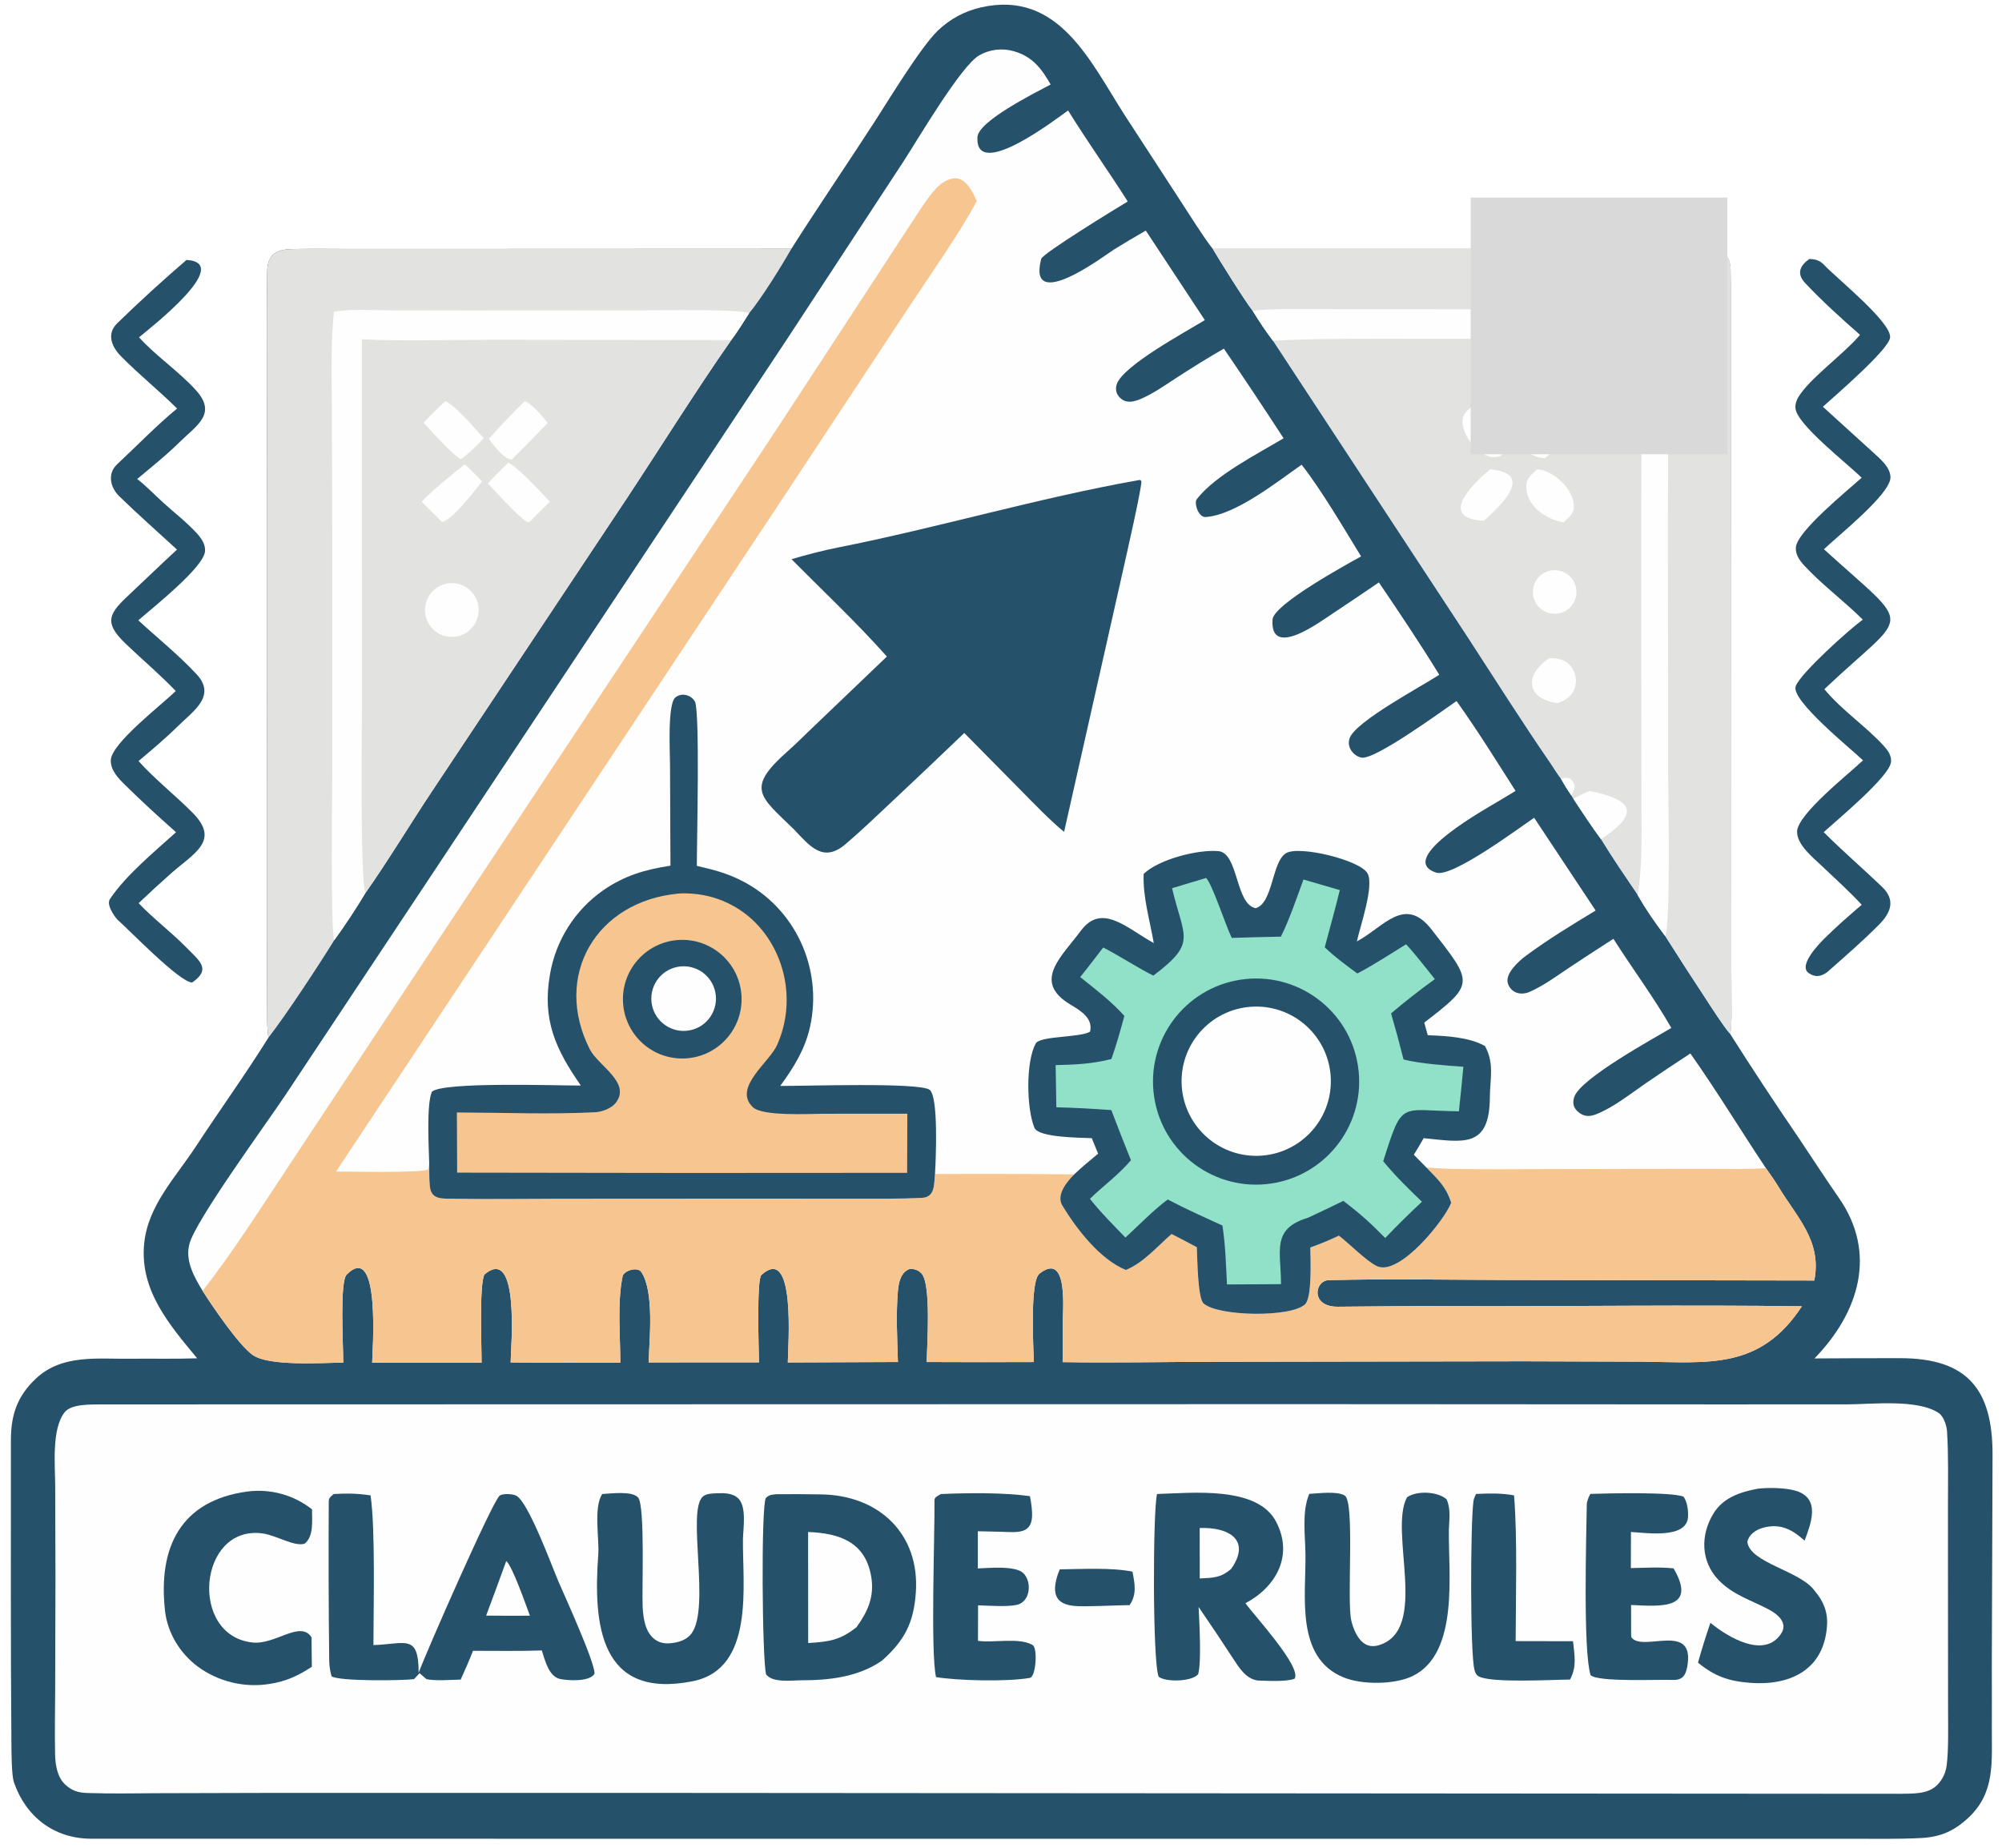
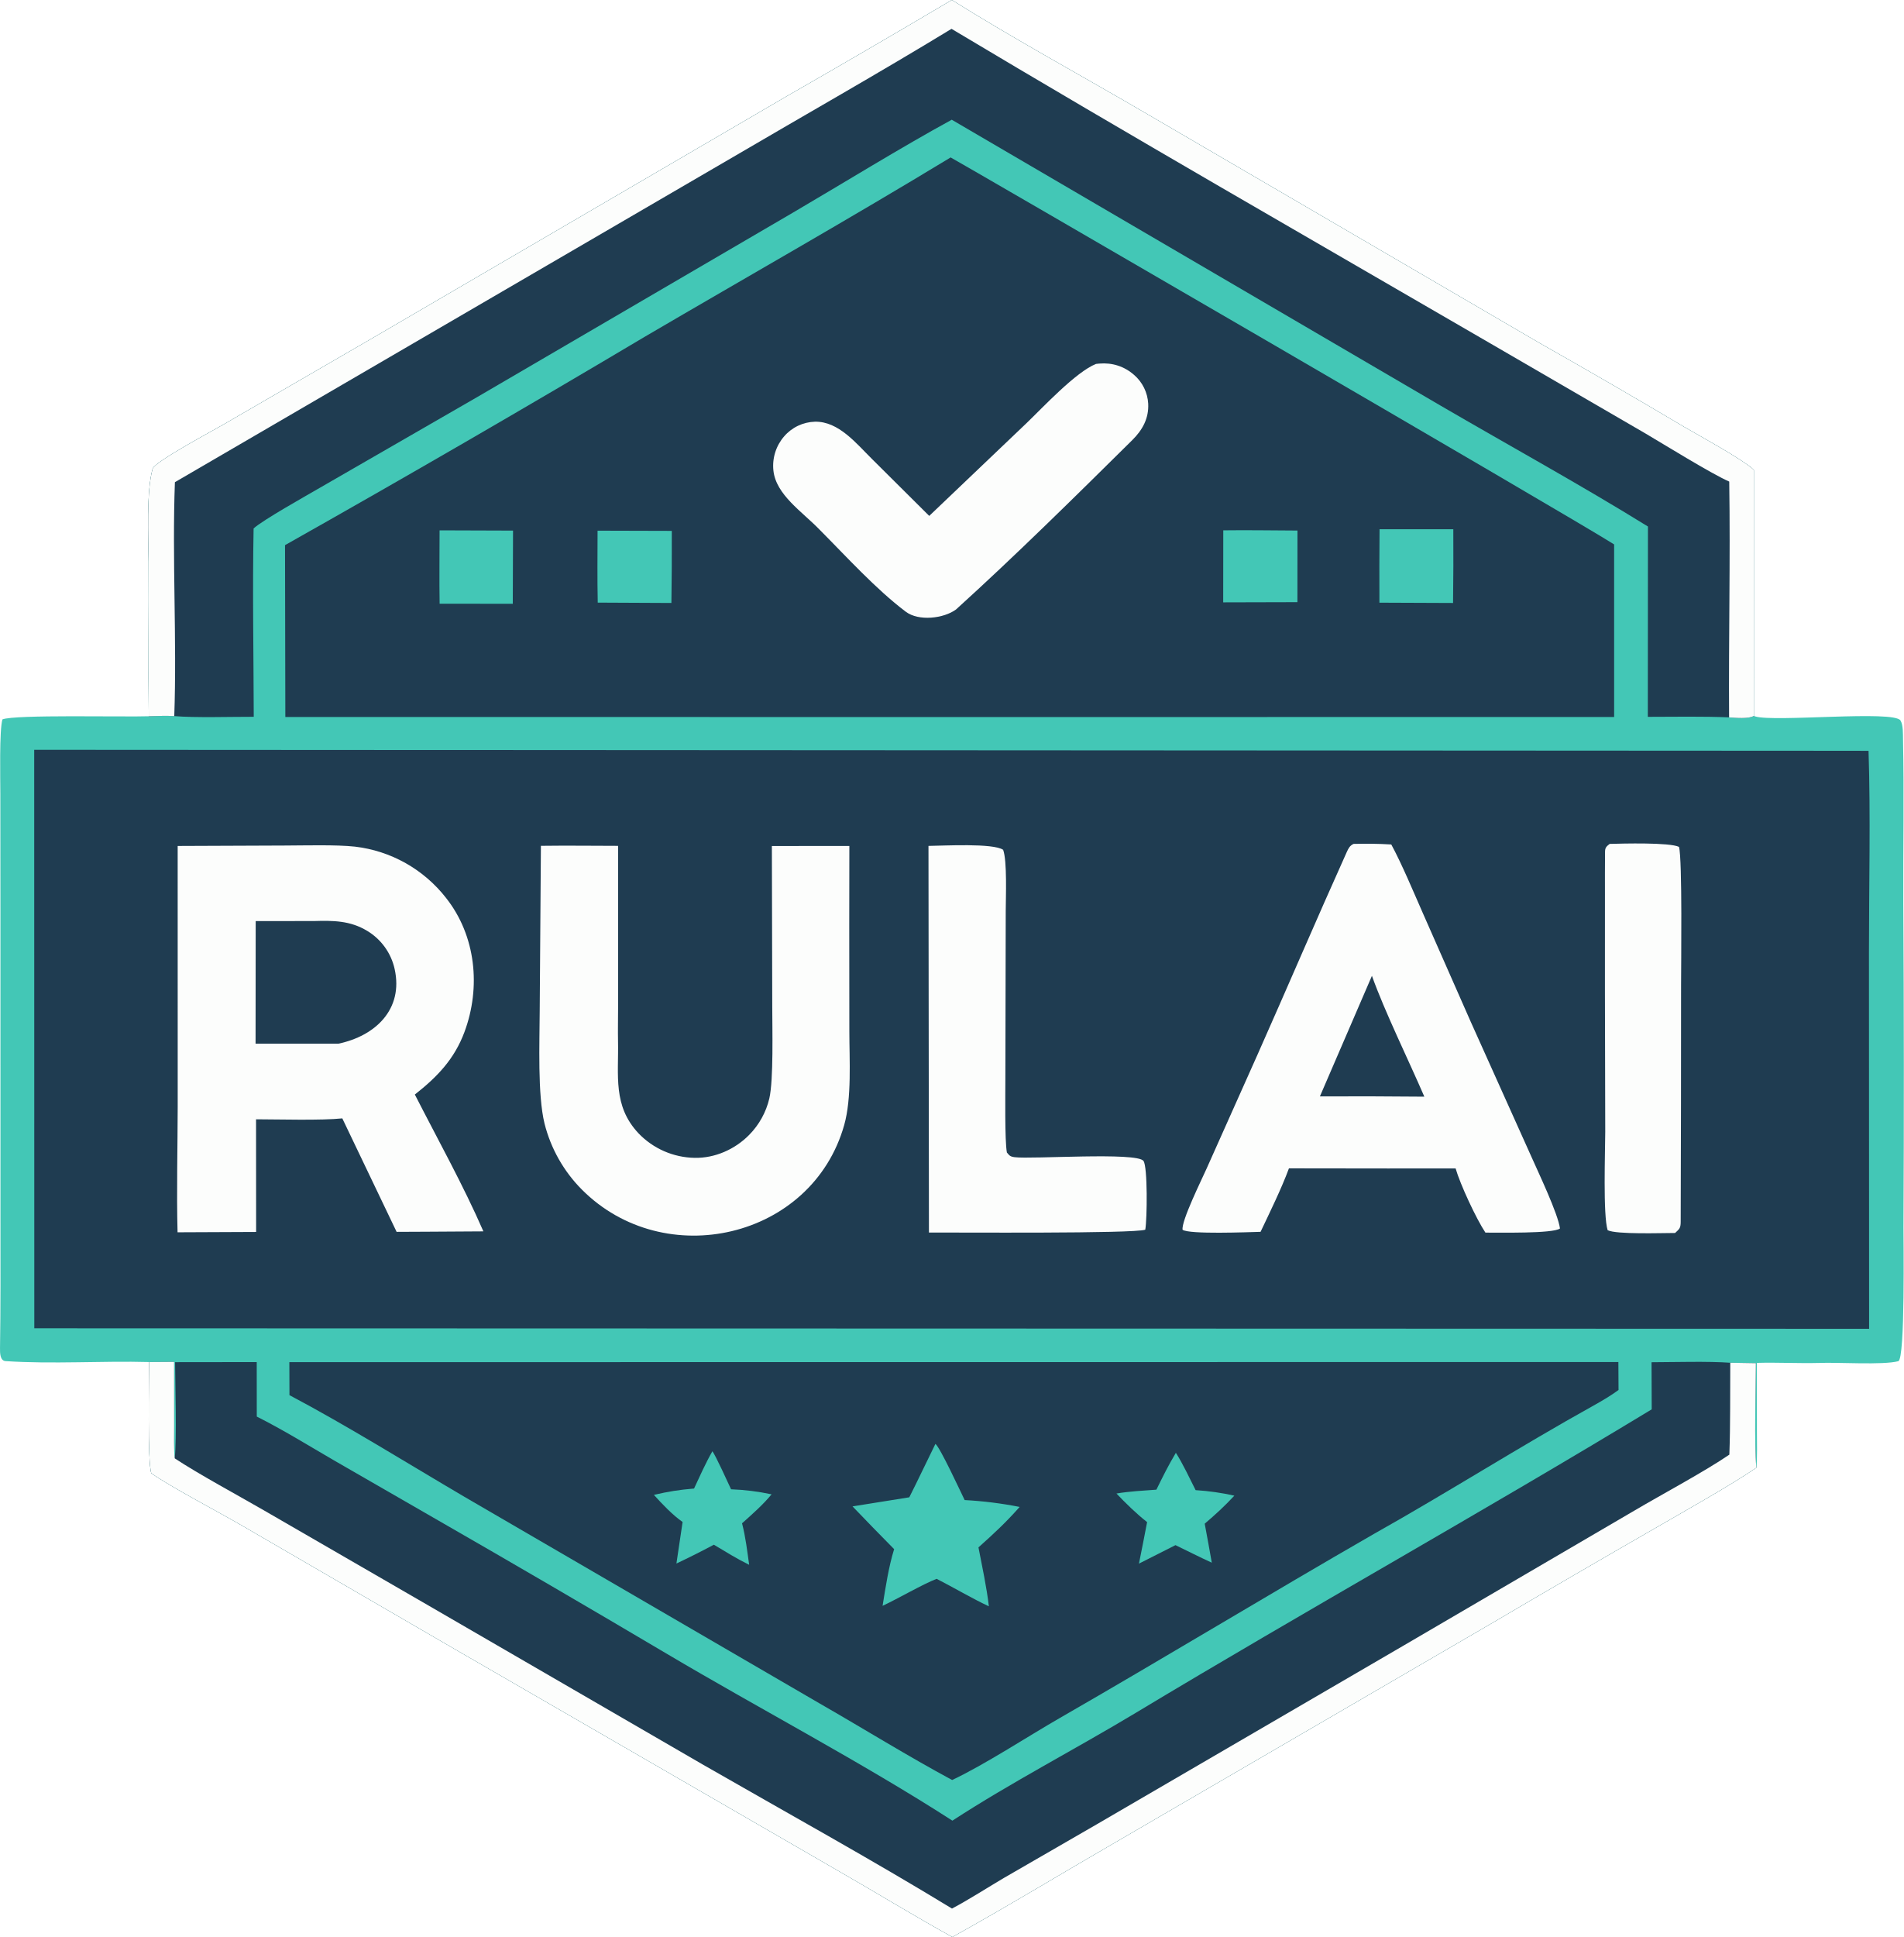
- <svg xmlns="http://www.w3.org/2000/svg" width="780" height="720" viewBox="0 0 780 720" fill="none">
-   <path d="M308.321 96.954C318.73 80.558 330.059 63.967 340.636 47.621C346.294 38.878 358.641 18.476 365.336 11.981C370.081 7.399 376.007 4.228 382.451 2.821C412.397 -3.787 424.654 23.688 438.083 44.694L459.787 78.069C463.108 83.138 468.919 92.499 472.515 96.991L603.778 97.002C623.55 97.055 643.325 97.069 663.096 97.159C669.515 97.189 674.133 97.688 674.26 105.319C674.459 117.345 674.376 129.372 674.388 141.399L674.444 214.22L674.489 338.405C674.496 357.446 674.52 376.512 674.596 395.555C674.605 397.693 674.47 400.825 674.113 402.918C682.791 416.595 691.704 430.121 700.847 443.492C706.011 451.172 711.161 459.179 716.429 466.742C731.457 488.321 724.322 511.423 706.945 529.335C718.033 529.266 729.38 529.222 740.444 529.236C766.457 529.269 776.324 541.332 776.317 566.674L776.031 648.652C776.035 656.938 776.088 665.325 776.043 673.516C775.973 686.401 777.376 698.239 767.266 707.959C761.786 713.228 756.405 715.769 748.641 716.202C739.712 716.678 730.408 716.491 721.457 716.492L670.27 716.487L511.098 716.507L35.296 716.478C20.976 716.37 10.049 707.866 5.448 694.548C4.465 691.704 4.478 682.67 4.449 679.301C4.107 639.981 4.282 600.62 4.252 561.294C4.242 551.325 6.666 544.095 14.007 537.164C24.306 527.506 38.253 529.652 51.123 529.441C59.694 529.371 68.157 529.561 76.816 529.284C65.967 516.18 54.358 502.762 56.176 484.544C57.656 469.728 68.393 458.818 76.213 446.887C85.537 432.662 95.576 418.737 104.587 404.327C104.32 402.426 104.125 400.085 104.109 398.161C103.964 380.688 104.064 363.105 104.069 345.633L103.997 243.378L104.03 154.333C104.008 138.098 103.855 121.828 104.109 105.605C104.211 99.075 107.855 97.191 113.7 97.062C120.879 96.904 128.001 96.987 135.176 97.011H173.297L308.321 96.954Z" fill="#25516A" />
-   <path d="M104.587 404.327C104.32 402.426 104.125 400.085 104.109 398.161C103.964 380.688 104.064 363.105 104.069 345.633L103.997 243.378L104.03 154.333C104.008 138.098 103.855 121.828 104.109 105.605C104.211 99.075 107.855 97.191 113.7 97.062C120.879 96.904 128.001 96.987 135.176 97.011H173.297L308.321 96.954C304.597 103.499 296.621 116.395 291.867 122.056C289.647 125.536 287.385 129.236 284.911 132.518C271.122 152.249 257.423 174.219 244.059 194.444L168.615 307.882C159.849 321.03 151.366 335.205 142.337 348.037C139.127 353.423 133.963 361.324 130.213 366.371C124.492 375.671 111.416 395.605 104.587 404.327Z" fill="#E2E2E1" />
-   <path d="M140.997 132.208C156.376 133.009 176.434 132.405 192.145 132.386L284.911 132.518C271.122 152.249 257.423 174.219 244.059 194.444L168.615 307.882C159.849 321.03 151.366 335.205 142.337 348.037C140.295 342.019 141.015 285.773 141.014 275.092L140.997 132.208Z" fill="#E2E2E1" />
-   <path d="M174.947 227.251C180.675 226.69 185.79 230.839 186.423 236.56C187.055 242.281 182.971 247.448 177.258 248.152C175.885 248.304 174.496 248.184 173.17 247.799C171.844 247.414 170.607 246.771 169.53 245.908C168.452 245.045 167.555 243.978 166.889 242.768C166.224 241.558 165.803 240.229 165.652 238.857C165.5 237.485 165.62 236.096 166.005 234.77C166.39 233.444 167.032 232.207 167.895 231.129C168.759 230.051 169.825 229.154 171.035 228.489C172.245 227.823 173.574 227.403 174.947 227.251Z" fill="#FEFEFE" />
-   <path d="M198.036 180.282C201.716 181.864 211.105 192.207 214.218 195.482L206.334 203.358L205.494 203.427C201.838 201.342 193.428 191.871 190.054 188.355C192.485 185.712 195.469 182.854 198.036 180.282Z" fill="#FEFEFE" />
-   <path d="M173.456 156.323C177.202 157.689 185.53 167.5 188.468 170.783C185.587 173.752 183.1 176.384 179.749 178.816L179.304 178.824C175.26 176.138 168.561 168.519 165.061 164.725C167.57 161.886 170.703 158.987 173.456 156.323Z" fill="#FEFEFE" />
-   <path d="M204.447 156.321C207.485 157.428 211.352 162.263 213.4 164.808C208.763 169.626 204.077 174.395 199.343 179.116C196.009 178.61 192.51 173.652 190.47 171.039C195.316 165.582 199.229 161.419 204.447 156.321Z" fill="#FEFEFE" />
-   <path d="M181.082 180.926C182.553 182.057 186.333 186.059 187.827 187.572C185.237 190.937 175.807 203.13 172.178 203.345L164.25 195.49C168.986 190.592 175.759 185.185 181.082 180.926Z" fill="#FEFEFE" />
-   <path d="M130.134 121.494C135.786 120.309 145.712 120.89 151.904 120.938L181.967 120.987L248.909 120.947C255.663 120.942 288.469 120.311 291.867 122.056C289.647 125.536 287.385 129.236 284.911 132.518L192.145 132.386C176.434 132.405 156.376 133.009 140.997 132.208L141.014 275.092C141.015 285.773 140.295 342.019 142.337 348.037C139.127 353.423 133.963 361.324 130.213 366.371C128.786 363.18 129.443 309.654 129.455 302.781L129.454 208.46L129.319 159.55C129.237 148.867 128.859 132.021 130.134 121.494Z" fill="#FEFEFE" />
-   <path d="M472.515 96.991L603.778 97.002C623.55 97.055 643.325 97.069 663.096 97.159C669.515 97.189 674.133 97.688 674.26 105.319C674.459 117.345 674.376 129.372 674.388 141.399L674.444 214.22L674.489 338.405C674.496 357.446 674.52 376.512 674.596 395.555C674.605 397.693 674.47 400.825 674.113 402.918C671.525 400.018 666.618 392.287 664.329 388.793C659.064 380.8 653.871 372.759 648.752 364.671C644.684 359.275 641.408 354.57 638.033 348.712C633.186 341.555 628.229 334.358 623.743 326.974C620.175 322.229 616.355 316.276 612.993 311.268L612.23 309.989C610.618 307.687 609.543 305.863 608.152 303.46C606.849 301.868 605.469 299.487 604.274 297.753C592.992 281.367 582.386 264.557 571.543 247.891L495.942 132.739C492.808 128.579 490.809 125.511 488.089 121.143C485.511 118.074 474.604 100.625 472.515 96.991Z" fill="#E2E2E1" />
-   <path d="M472.515 96.991L603.778 97.002C623.55 97.055 643.325 97.069 663.096 97.159C669.515 97.189 674.133 97.688 674.26 105.319C674.459 117.345 674.376 129.372 674.388 141.399L674.444 214.22L674.489 338.405C674.496 357.446 674.52 376.512 674.596 395.555C674.605 397.693 674.47 400.825 674.113 402.918C671.525 400.018 666.618 392.287 664.329 388.793C659.064 380.8 653.871 372.759 648.752 364.671C644.684 359.275 641.408 354.57 638.033 348.712C639.876 338.025 639.556 325.693 639.532 314.81L639.498 278.684C639.326 229.784 639.414 180.884 639.762 131.984L554.876 132.02C535.009 132.021 515.799 131.796 495.942 132.739C492.808 128.579 490.809 125.511 488.089 121.143C485.511 118.074 474.604 100.625 472.515 96.991Z" fill="#E2E2E1" />
-   <path d="M488.089 121.143C494.619 120.196 506.679 120.486 513.728 120.481L557.171 120.504L605.137 120.569C617.768 120.517 637.584 119.747 649.301 122.266C650.38 129.145 649.995 144.043 649.986 151.365L649.847 203.408L649.922 301.18C649.949 309.276 650.983 360.497 648.752 364.671C644.684 359.275 641.408 354.57 638.033 348.712C639.876 338.025 639.556 325.693 639.532 314.81L639.498 278.684C639.326 229.784 639.414 180.884 639.762 131.984L554.876 132.02C535.009 132.021 515.799 131.796 495.942 132.739C492.808 128.579 490.809 125.511 488.089 121.143Z" fill="#FEFEFE" />
-   <path d="M619.267 308.215C635.522 311.438 639.793 316.553 623.743 326.974C620.175 322.229 616.355 316.276 612.993 311.268C614.975 310.238 617.2 308.983 619.267 308.215Z" fill="#FEFEFE" />
-   <path d="M608.152 303.46C609.897 302.894 609.885 302.993 611.615 303.326C614.246 305.5 613.665 307.264 612.23 309.989C610.618 307.687 609.543 305.863 608.152 303.46Z" fill="#FEFEFE" />
-   <path d="M574.339 157.95C582.686 158.321 586.478 165.554 590.261 171.909C588.445 173.934 586.513 175.765 584.568 177.664C577.692 180.516 569.013 169.76 569.871 163.364C570.239 160.619 572.312 159.365 574.339 157.95Z" fill="#FEFEFE" />
-   <path d="M605.154 157.94C605.541 157.967 605.928 157.999 606.315 158.037C622.809 159.709 607.691 174.119 601.834 178.566C586.229 176.786 597.415 162.687 605.154 157.94Z" fill="#FEFEFE" />
-   <path d="M599.009 182.862C605.231 183.233 613.52 190.958 613.196 197.57C613.058 200.38 611.1 201.792 609.116 203.528C602.245 202.371 594.377 197.006 594.65 189.156C594.752 186.231 596.977 184.649 599.009 182.862Z" fill="#FEFEFE" />
-   <path d="M580.622 182.889C598.503 184.469 584.203 197.419 578.155 202.916C559.755 201.989 574.12 188.185 580.622 182.889Z" fill="#FEFEFE" />
-   <path d="M603.583 256.474C608.084 256.347 611.755 257.61 613.453 262.212C613.891 263.391 614.067 264.651 613.97 265.904C613.873 267.158 613.505 268.375 612.891 269.472C611.457 272.061 609.434 273.131 606.752 273.998C594.633 272.164 593.706 263.084 603.583 256.474Z" fill="#FEFEFE" />
-   <path d="M604.544 222.263C606.776 221.954 609.039 222.544 610.836 223.903C612.633 225.262 613.816 227.28 614.125 229.512C614.435 231.743 613.845 234.007 612.486 235.804C611.126 237.6 609.109 238.784 606.877 239.093C604.645 239.402 602.382 238.813 600.585 237.453C598.788 236.094 597.605 234.076 597.295 231.845C596.986 229.613 597.576 227.35 598.935 225.553C600.295 223.756 602.312 222.572 604.544 222.263Z" fill="#FEFEFE" />
-   <path d="M78.93 502.993C75.646 497.527 72.072 491.36 73.788 484.755C76.181 475.535 103.515 438.216 111.097 426.856L166.162 343.926L306.652 132.119L351.942 63.01C357.676 54.201 374.346 25.72 381.483 21.58C383.52 20.414 385.771 19.67 388.102 19.394C390.434 19.117 392.796 19.314 395.05 19.972C402.292 22.042 405.85 26.82 409.34 32.913C402.158 36.759 381.161 47.272 380.828 53.452C379.88 71.034 412.979 45.198 416.142 43.048C423.683 55.22 431.757 66.498 439.378 78.509C434.294 81.554 406.206 98.784 405.663 100.876C400.031 122.586 430.888 99.199 433.935 97.281C438.046 94.727 442.205 92.249 446.409 89.85L469.412 124.733C461.949 129.327 437.579 142.435 435.108 149.689C434.667 150.984 434.709 152.445 435.366 153.661C436.069 154.963 437.316 156.02 438.767 156.374C440.549 156.809 442.434 156.277 444.08 155.601C449.372 153.427 454.229 149.869 459.029 146.779C464.9 143.001 470.785 139.325 476.838 135.845C484.721 147.406 492.477 159.053 500.103 170.786C489.99 176.831 473.417 185.217 466.25 194.548C465.158 195.97 466.854 201.644 469.708 201.466C481.368 200.739 497.735 187.615 507.125 181.082C514.896 191.006 523.603 205.911 530.301 216.809C524.717 219.897 496.208 235.48 495.795 241.394C494.704 256.996 514.364 242.253 519.341 238.989C525.295 235.085 531.488 230.826 537.226 226.943C545.418 239.035 553.092 250.464 560.763 262.93C553.582 267.618 528.484 280.928 525.882 287.51C525.294 288.999 525.447 290.602 526.194 291.993C527.042 293.572 528.657 294.883 530.438 295.213C535.724 296.194 561.862 277.003 567.48 273.175C575.545 284.461 583.022 296.475 590.477 308.192C588.427 309.401 586.388 310.63 584.361 311.877C580.215 314.43 543.111 334.694 559.587 340.037C565.772 342.042 591.528 322.861 597.719 318.645L621.672 354.798C612.481 360.377 603.115 366.043 594.495 372.448C591.71 374.517 586.095 379.523 587.554 383.422C588.908 387.039 592.686 387.975 596.093 386.436C601.675 383.915 606.409 380.379 611.461 376.997C617.151 373.23 622.867 369.502 628.61 365.816C636.062 377.567 644.217 388.413 651.167 400.549C643.779 404.94 616.244 419.982 613.431 427.241C612.88 428.662 612.767 430.342 613.555 431.711C614.333 433.063 615.959 434.297 617.469 434.676C619.124 435.092 620.712 434.682 622.25 434.042C628.911 431.272 634.934 426.453 640.833 422.369C646.698 418.339 652.613 414.381 658.577 410.498C668.7 424.789 678.197 440.477 687.995 455.163C689.628 457.502 691.39 459.917 692.856 462.356C700.059 474.341 709.692 483.362 706.96 498.458L706.863 498.966L586.515 498.755C563.569 498.702 540.58 498.23 517.655 498.834C512.185 498.978 510.445 509.295 521.29 509.178C526.431 509.122 534.486 509.086 539.754 509.019C549.016 508.924 558.278 508.905 567.541 508.961C612.012 509.08 657.695 508.397 702.037 509.019C685.646 533.96 665.639 530.841 639.383 530.591L593.841 530.443L473.157 530.636C453.723 530.67 433.312 531.102 414.011 530.762C414.019 526.401 414.189 521.928 414.035 516.77C413.895 512.132 416.718 487.076 404.983 496.295C401.208 499.261 402.622 524.791 402.789 530.741C388.879 530.806 374.97 530.801 361.06 530.727C361.161 524.252 362.919 499.953 358.902 496.074C357.629 494.845 356.393 494.5 354.677 494.386C350.915 495.527 350.1 499.794 349.811 503.275C349.068 512.256 349.557 521.758 349.841 530.726L306.935 530.893C306.988 524.733 310.217 484.444 296.626 496.838C294.741 498.557 295.638 526.412 295.702 530.856L252.698 530.873C253.013 521.999 254.952 503.514 249.929 495.742C248.504 493.537 243.632 494.906 242.624 497.047C240.42 507.605 241.676 520.109 241.681 530.968C227.553 530.945 213.046 531.099 198.952 530.882C198.984 525.707 202.729 484.836 188.72 496.632C186.669 500.837 187.658 524.75 187.64 530.988L144.997 530.98C145.023 527.4 148.503 483.22 135.086 496.64C132.312 499.415 133.717 523.517 133.73 530.961C125.368 531.018 104.803 532.49 98.432 527.969C93.062 524.159 82.857 509.187 78.93 502.993Z" fill="#FEFEFE" />
-   <path d="M78.93 502.993C90.092 488.898 102.819 468.933 112.892 453.714L160.714 381.404L302.739 167.016L340.915 108.629C346.593 99.921 352.237 91.181 357.977 82.513C360.313 78.984 364.006 73.186 367.558 71.007C374.75 66.597 377.877 72.596 380.571 78.263C374.96 89.302 360.642 109.769 353.305 120.911L302.091 198.513L130.923 456.501C135.64 456.514 164.12 457.107 166.78 455.732L167.234 453.404C167.251 456.166 167.202 459.396 167.465 462.163C167.977 467.564 172.199 467.038 176.831 467.109C190.386 467.318 204.036 467.143 217.632 467.103L286.903 467.063L332.616 467.083C341.453 467.096 350.292 467.189 359.12 466.768C364.343 466.519 363.863 461.585 364.271 457.485C382.355 457.38 400.439 457.423 418.523 457.615C415.756 460.369 411.357 465.57 413.895 469.76C419.432 478.903 428.585 490.778 438.647 494.855C445.4 492.131 450.827 485.761 456.451 480.842C459.709 482.46 463.064 484.293 466.296 485.997C466.503 490.243 466.622 505.749 468.893 507.862C474.41 512.99 503.028 513.458 508.47 508.223C511.288 505.511 510.56 490.412 510.515 486.095C514.743 484.588 517.569 483.4 521.638 481.494C525.695 484.572 532.515 491.553 536.51 493.377C545.309 497.397 563.052 475.119 565.396 468.634C563.316 462.269 560.339 459.718 555.75 454.939C564.691 455.728 575.238 455.577 584.376 455.615L632.942 455.488L667.052 455.452C673.463 455.459 681.798 455.721 687.995 455.163C689.628 457.502 691.39 459.917 692.856 462.356C700.059 474.341 709.692 483.362 706.96 498.458L706.863 498.966L586.515 498.755C563.569 498.702 540.58 498.23 517.655 498.834C512.185 498.978 510.445 509.295 521.29 509.178C526.431 509.122 534.486 509.086 539.754 509.019C549.016 508.924 558.278 508.904 567.541 508.961C612.012 509.08 657.695 508.397 702.037 509.019C685.646 533.96 665.639 530.841 639.383 530.591L593.841 530.443L473.157 530.636C453.723 530.67 433.312 531.102 414.011 530.762C414.019 526.401 414.189 521.928 414.035 516.77C413.895 512.132 416.718 487.076 404.983 496.295C401.208 499.261 402.622 524.791 402.789 530.741C388.879 530.805 374.97 530.801 361.06 530.727C361.161 524.252 362.919 499.953 358.902 496.074C357.629 494.845 356.393 494.5 354.677 494.386C350.915 495.527 350.1 499.794 349.811 503.275C349.068 512.256 349.557 521.758 349.841 530.726L306.935 530.893C306.988 524.733 310.217 484.444 296.626 496.838C294.741 498.557 295.638 526.412 295.702 530.856L252.698 530.873C253.013 521.999 254.952 503.514 249.929 495.742C248.504 493.537 243.632 494.906 242.624 497.047C240.42 507.605 241.676 520.109 241.681 530.968C227.553 530.945 213.046 531.099 198.952 530.882C198.984 525.707 202.729 484.836 188.72 496.632C186.669 500.837 187.658 524.75 187.64 530.988L144.997 530.98C145.023 527.4 148.503 483.22 135.086 496.64C132.312 499.415 133.717 523.517 133.73 530.961C125.368 531.018 104.803 532.49 98.432 527.969C93.062 524.159 82.857 509.187 78.93 502.993Z" fill="#F7C590" />
-   <path d="M445.58 340.545C451.452 334.81 466.898 330.905 474.732 331.661C482.581 332.419 481.243 352.39 489.249 353.885C496.077 351.822 495.482 335.706 501.102 332.422C506.304 329.383 530.133 335.197 532.835 340.377C535.418 345.328 529.959 360.797 528.654 366.836C539.196 361.189 547.282 348.747 557.77 362.219C573.973 383.032 574.789 383.215 554.901 398.471L556.274 403.395C563.588 403.663 572.132 404.081 578.554 407.577C582.315 414.387 580.5 420.419 580.466 427.479C580.369 447.552 570.219 445.049 554.683 443.499C553.523 445.621 552.099 447.876 550.843 449.967L555.75 454.939C560.339 459.718 563.316 462.269 565.396 468.634C563.052 475.119 545.309 497.397 536.51 493.377C532.515 491.553 525.695 484.572 521.638 481.494C517.569 483.4 514.743 484.588 510.515 486.095C510.56 490.412 511.288 505.511 508.47 508.223C503.028 513.458 474.41 512.99 468.893 507.862C466.622 505.749 466.503 490.243 466.296 485.997C463.064 484.293 459.709 482.46 456.451 480.842C450.827 485.761 445.4 492.131 438.647 494.855C428.585 490.778 419.432 478.903 413.895 469.76C411.357 465.57 415.756 460.369 418.523 457.615C421.473 454.774 424.685 452.173 427.833 449.548L425.37 443.499C421.15 443.301 404.614 443.315 403.027 439.474C399.903 431.91 399.618 413.672 403.535 406.607C405.213 403.58 420.83 404.372 424.7 402.006C425.917 396.816 421.253 393.966 416.979 391.4C402.008 382.41 413.688 372.715 421.092 362.702C429.292 351.61 439.132 361.786 449.522 367.48C447.953 358.431 445.226 349.549 445.58 340.545Z" fill="#25516A" />
-   <path d="M469.887 342.113C472.271 344.293 477.474 360.541 479.914 365.467C486.291 365.253 492.669 365.092 499.049 364.982C502.326 358.408 505.26 349.771 507.841 342.715L522.007 346.836C520.205 354.213 518.09 361.772 516.128 369.129C520.312 373.108 524.211 375.915 528.821 379.324C534.903 376.178 541.891 371.627 547.819 367.958C550.965 371.235 556.021 377.797 559.042 381.52C553.182 385.753 547.487 390.208 541.97 394.878C543.708 400.835 545.331 406.824 546.84 412.843C553.091 414.449 563.552 415.225 570.157 415.673C569.641 421.439 568.998 427.268 568.407 433.034C545.21 432.794 546.583 428.349 538.915 452.479C543.747 458.367 548.56 463.018 554.005 468.269C549.098 472.841 544.327 477.557 539.699 482.41C533.9 476.469 529.861 472.899 523.397 467.933C518.804 470.19 514.184 472.391 509.539 474.538C495.189 478.883 499.131 487.457 499.087 500.388L478.043 500.499C477.612 492.379 477.499 485.613 476.276 477.535C469.05 474.25 461.999 471.097 454.963 467.398C450.186 470.845 443.164 477.907 438.486 482.229C434.458 478.087 428.079 471.637 424.65 467.127C430.1 461.807 435.322 458.254 440.627 452.111C438.018 445.618 435.469 439.101 432.98 432.561C425.564 432.042 419.008 431.635 411.567 431.475L411.287 415.038C418.797 414.866 425.736 414.553 433.023 412.651C435.021 406.945 436.491 401.686 438.062 395.865C432.974 390.163 426.819 385.504 420.86 380.731C423.87 377.002 426.874 373.005 429.82 369.203C436.304 372.519 442.533 376.721 449.348 380.164C466.461 367.235 461.277 365.66 456.645 346.101L469.887 342.113Z" fill="#90E1C7" />
-   <path d="M483.292 381.755C505.257 378.385 525.783 393.494 529.093 415.468C532.402 437.443 517.236 457.927 495.253 461.176C473.355 464.412 452.968 449.318 449.671 427.429C446.375 405.54 461.412 385.111 483.292 381.755Z" fill="#25516A" />
-   <path d="M488.868 392.231C504.876 391.919 518.124 404.607 518.504 420.614C518.885 436.62 506.254 449.923 490.249 450.372C474.147 450.824 460.746 438.099 460.363 421.995C459.98 405.891 472.762 392.545 488.868 392.231Z" fill="#FEFEFE" />
-   <path d="M261.219 337.315L261.048 297.81C261.031 293.236 260.021 274.351 263.112 271.79C263.615 271.374 264.199 271.067 264.827 270.888C265.455 270.708 266.113 270.66 266.76 270.747C268.396 270.951 269.942 271.895 270.737 273.359C272.767 277.098 271.472 328.63 271.496 337.404C277.849 338.881 282.608 340.032 288.529 342.959C309.697 353.422 320.72 377.293 315.572 400.24C313.632 408.888 309.212 416.044 303.977 423.141C312.208 423.263 358.352 421.624 362.221 424.68C365.68 427.412 364.622 451.612 364.316 456.888C364.304 457.087 364.286 457.286 364.271 457.485C363.863 461.585 364.343 466.519 359.12 466.768C350.292 467.189 341.453 467.096 332.616 467.083L286.903 467.063L217.632 467.103C204.036 467.143 190.386 467.318 176.831 467.109C172.199 467.038 167.977 467.564 167.465 462.163C167.202 459.396 167.251 456.166 167.234 453.404C167.082 447.43 166.088 430.383 168.274 425.396C172.768 421.425 217.425 423.041 226.312 423.001C216.552 408.987 211.165 397.479 214.267 379.746C215.373 373.173 217.776 366.885 221.336 361.249C224.896 355.613 229.541 350.742 235.002 346.918C243.454 341.106 251.262 338.878 261.219 337.315Z" fill="#25516A" />
-   <path d="M264.265 348.202C265.947 348.009 268.657 348.128 270.396 348.294C275.521 348.749 280.503 350.227 285.047 352.641C289.591 355.054 293.606 358.354 296.853 362.345C306.976 374.749 309.373 392.288 302.844 406.995C300.087 413.748 285.296 423.776 293.337 431.439C297.12 435.044 315.502 434.008 320.735 433.984L353.509 433.97L353.438 457.014L267.125 457.062L178.104 456.938L178.009 433.478C195.513 433.539 214.386 434.288 231.91 433.395C234.458 433.266 238.108 431.946 239.793 429.867C246.188 421.942 233.038 415.285 229.793 408.879C215.245 380.159 232.307 351.191 264.265 348.202Z" fill="#F7C590" />
-   <path d="M265.334 366.237C278.105 365.971 288.67 376.116 288.923 388.887C289.176 401.658 279.021 412.213 266.25 412.453C253.496 412.693 242.959 402.556 242.706 389.803C242.454 377.049 252.581 366.503 265.334 366.237Z" fill="#25516A" />
-   <path d="M263.999 376.745C270.824 375.446 277.412 379.92 278.721 386.743C280.031 393.565 275.567 400.16 268.746 401.48C261.91 402.803 255.298 398.328 253.986 391.49C252.673 384.652 257.159 378.046 263.999 376.745Z" fill="#FEFEFE" />
-   <path d="M443.267 187.151L444.267 187.025L444.707 187.517C444.75 190.689 438.577 217.537 437.545 222.221L414.581 324.147C408.952 319.534 403.107 313.382 397.947 308.166L375.693 285.62C366.072 294.837 356.403 304.005 346.689 313.122C340.96 318.51 335.417 323.818 329.431 328.927C320.709 336.373 315.567 329.746 309.266 323.111C295.908 310.114 290.321 307.267 307.223 292.423C309.929 290.047 313.288 286.676 315.946 284.142L345.537 255.825C333.734 242.58 320.878 230.487 308.373 217.9C314.135 216.193 320.522 214.524 326.413 213.356C365.473 205.617 404.097 194.128 443.267 187.151Z" fill="#25516A" />
-   <path d="M39.56 547.246L508.934 547.145L669.188 547.241L719.751 547.227C729.34 547.194 747.057 545.078 755.355 550.607C757.265 551.879 758.448 555.476 758.588 557.77C759.164 567.179 758.959 576.667 758.944 586.105L758.96 630.669L758.987 666.003C758.992 672.222 759.235 682.213 758.409 688.132C758.033 690.808 756.847 693.305 755.009 695.287C751.281 699.341 745.192 698.836 740.034 698.974L247.97 698.625L103.457 698.635L60.683 698.749C51.853 698.805 42.879 698.967 34.052 698.663C30.462 698.539 28.172 697.859 25.522 695.484C22.324 692.618 21.547 687.755 21.463 683.57C21.3 675.444 21.449 667.045 21.495 658.89L21.613 614.476L21.505 578.89C21.481 571.118 20.034 556.615 25.239 550.247C27.917 546.972 35.543 547.315 39.56 547.246Z" fill="#FEFEFE" />
-   <path d="M130.04 582.157C135.48 581.877 139.015 581.911 144.374 582.697C146.299 596.049 145.508 626.369 145.49 641.026C158.099 640.606 163.077 636.535 163.114 651.819C165.727 644.518 192.137 584.346 194.72 582.751C196.13 581.88 199.737 582.082 201.156 582.826C205.848 585.286 214.936 610.038 217.497 616.078C220.125 622.199 231.542 647.103 231.657 652.134C229.875 655.421 221.377 654.891 218.23 654.238C213.747 653.308 212.272 646.688 211.094 643.114C202.55 643.436 192.913 643.242 184.287 643.26C182.759 647.148 181.206 650.662 179.487 654.474C176.193 654.539 169.435 655.072 166.116 654.288L163.478 651.966C162.772 652.753 162.053 653.528 161.32 654.29C157.236 654.865 132.142 655.219 129.179 653.182C128.611 651.262 128.289 648.999 128.265 646.984C128.021 626.334 127.982 605.661 128.091 585.01C128.099 583.522 129.049 583.036 130.04 582.157Z" fill="#25516A" />
-   <path d="M197.241 608.277C199.623 610.233 205.006 625.643 206.448 629.569L198.375 629.606L189.405 629.542C192.058 622.469 194.67 615.381 197.241 608.277Z" fill="#FEFEFE" />
-   <path d="M302.555 582.234C308.36 582.177 314.285 582.22 320.019 582.311C342.439 582.665 358.461 597.674 356.808 620.671C355.968 632.344 352.46 639.17 343.722 647.011C334.537 653.455 323.201 654.741 312.277 654.747C308.275 654.749 301.097 655.829 298.48 652.452C296.938 646.523 296.481 587.135 298.374 583.726C299.845 582.347 300.543 582.467 302.555 582.234Z" fill="#25516A" />
-   <path d="M314.85 596.959C326.811 597.415 337.225 600.7 339.457 614.497C340.702 622.197 338.111 627.922 333.737 634.026C327.197 639.257 322.816 639.702 314.876 640.236L314.85 596.959Z" fill="#FEFEFE" />
-   <path d="M450.795 582.152C464.592 581.755 489.889 578.928 497.193 592.971C504.021 606.098 497.264 618.321 485.244 624.71C488.23 629.04 507.337 649.588 504.382 654.147C500.893 655.416 493.922 654.934 489.931 654.828C485.369 654.08 482.82 649.93 480.471 646.338C476.041 639.563 471.584 632.847 466.991 626.178C467.264 631.711 468.176 647.83 466.807 652.38C464.379 655.334 454.192 655.519 451.427 653.367C449.004 647.524 449.163 588.584 450.795 582.152Z" fill="#25516A" />
-   <path d="M467.41 595.414C478.502 594.976 487.656 599.903 479.676 611.344C475.505 614.891 472.724 614.784 467.437 615.063L467.41 595.414Z" fill="#FEFEFE" />
-   <path d="M234.648 582.152C237.999 582.006 246.3 580.854 248.607 583.523C251.396 586.75 250.034 619.65 250.387 626.151C250.619 630.447 251.283 635.631 254.804 638.565C256.676 640.125 259.001 640.555 261.379 640.298C264.445 639.968 267.571 639.044 269.456 636.452C276.813 626.338 267.599 589.189 273.731 583.25C275.06 581.963 277.547 581.954 279.291 581.875C282.147 581.744 285.529 581.763 287.694 583.932C290.926 587.17 289.578 595.444 289.463 599.625C289.223 617.549 294.232 650.269 269.883 655.113C233.656 662.321 231.074 633.005 233.097 605.724C233.544 599.702 231.158 587.329 234.648 582.152Z" fill="#25516A" />
-   <path d="M510.1 582.098C513.734 581.947 520.863 580.903 523.928 582.77C527.957 585.222 524.633 623.878 526.492 631.54C527.278 634.78 528.92 638.94 531.987 640.681C533.658 641.629 535.541 641.593 537.332 641.034C556.949 634.904 540.991 596.84 548.176 583.453C551.889 580.772 560.076 581.119 563.575 584.197C565.274 587.685 564.654 592.139 564.495 596.061C564.238 612.832 568.599 644.035 550.508 653.02C543.523 656.49 530.711 656.577 523.455 653.613C504.721 645.96 508.794 622.073 508.627 605.971C508.565 598.349 507.131 589.164 510.1 582.098Z" fill="#25516A" />
-   <path d="M96.416 581.184C100.858 580.611 105.37 580.93 109.687 582.123C114.004 583.317 118.039 585.36 121.556 588.133C121.546 592.352 122.345 598.734 118.65 601.533C114.519 602.722 107.654 598.239 102.299 597.519C77.291 594.089 73.433 637.299 98.355 640.019C107.346 641 116.95 631.219 121.378 637.987L121.49 649.476C116.164 652.98 111.492 655.158 105.09 656.154C100.211 656.939 95.225 656.749 90.42 655.596C85.615 654.443 81.086 652.35 77.094 649.437C70.111 644.242 65.243 636.279 64.284 627.587C61.555 602.863 70.406 584.701 96.416 581.184Z" fill="#25516A" />
-   <path d="M684.668 580.119C688.838 579.574 695.831 579.702 699.804 580.943C709.424 583.945 705.555 593.713 703.096 600.315C700.37 597.991 698.066 596.114 694.503 595.129C689.891 593.853 682.03 595.44 680.775 600.766C681.678 609.06 701.575 612.085 707.051 619.933C710.368 623.825 712.177 628.082 711.829 633.407C710.695 650.731 697.428 656.926 681.877 655.74C673.601 655.101 668.014 653.205 661.559 647.867C663.019 642.648 664.629 637.471 666.387 632.344C672.952 637.752 687.283 646.568 693.892 636.643C696.746 632.43 692.687 629.067 689.246 627.211C682.32 623.528 675.205 621.524 669.604 615.711C662.576 608.416 662.435 598.11 667.626 589.687C671.395 583.571 677.948 581.429 684.668 580.119Z" fill="#25516A" />
-   <path d="M619.622 582.124C625.977 581.905 651.581 581.277 655.929 583.22C657.412 585.207 657.815 588.718 657.667 591.11C657.131 599.813 641.163 597.244 635.437 596.962L635.398 611.024C640.993 610.929 646.49 610.537 652.047 611.139C661.511 627.413 646.657 625.91 635.487 625.403L635.5 637.125L635.615 638.025C640.028 643.976 660.712 631.552 657.341 649.573C656.708 652.957 655.403 654.78 651.593 654.602C646.325 654.356 622.803 655.551 619.706 652.755C616.729 643.055 618.054 598.947 618.227 586.255C618.245 584.901 618.99 583.324 619.622 582.124Z" fill="#25516A" />
-   <path d="M366.583 582.172C377.028 581.709 391.079 581.558 401.267 582.994C401.702 585.101 401.981 587.238 402.101 589.386C402.533 597.992 396.515 597.082 390.194 596.877C387.153 596.778 384.029 596.742 380.983 596.672L380.977 611.161C384.609 611.059 395.541 609.897 398.707 613.003C402.168 616.399 401.481 624.268 396.045 625.382C392.119 626.187 385.579 625.664 381.067 625.532L381.034 639.372C386.79 640.27 397.263 637.91 402.409 641.057C404.339 642.518 403.578 653.394 401.269 653.804C392.299 655.397 373.092 654.876 364.685 653.506C362.494 643.681 364.238 597.973 364.085 584.545C364.071 583.358 365.535 582.791 366.583 582.172Z" fill="#25516A" />
-   <path d="M575.124 582.133C580.375 581.908 584.703 581.757 589.885 582.684C591.243 598.975 590.557 622.497 590.514 639.482L612.871 639.527C613.451 645.262 614.419 649.327 611.692 654.463C604.866 654.503 581.509 655.868 576.27 653.299C575.154 652.752 574.793 651.857 574.476 650.699C572.723 644.304 572.895 593.514 574.069 585.001C574.219 583.911 574.61 583.091 575.124 582.133Z" fill="#25516A" />
-   <path d="M412.897 611.525C421.401 611.394 433.156 610.776 441.215 612.405C442.145 617.159 442.976 621.238 440.112 625.462C434.796 625.521 429.316 625.84 424.094 625.879C419.229 625.916 411.641 626.365 411.083 619.879C410.855 617.229 411.901 613.829 412.897 611.525Z" fill="#25516A" />
-   <path d="M72.67 101.289C91.359 102.416 57.941 128.249 54.172 131.435C60.445 138.452 69.801 144.812 76.329 152.037C84.678 161.277 76.637 165.702 69.963 172.288C64.675 177.506 58.951 182.044 53.451 186.649C57.071 189.442 60.363 192.93 63.761 196.004C68.018 199.855 72.783 203.544 76.654 207.776C78.406 209.692 80.098 212.046 79.884 214.782C79.386 221.154 59.357 236.903 53.89 241.716C61.484 248.723 69.395 255.022 76.52 262.648C84.469 271.155 75.372 276.988 69.42 282.854C64.516 287.688 59.172 292.183 53.98 296.552C59.874 303.225 68.622 310.19 75.096 316.759C85.766 327.587 75.784 332.312 66.743 340.239C62.43 344.059 58.185 347.956 54.011 351.927C59.665 357.899 66.729 363.201 72.487 369.089C77.659 374.378 82.485 377.554 74.895 382.833C70.139 382.959 50.195 362.216 45.667 358.271C44.284 356.636 41.393 352.488 42.843 350.312C49.054 340.997 60.351 331.736 68.583 324.287C61.835 318.304 55.085 312.144 48.668 305.804C46.078 303.245 43.043 300.121 43.167 296.214C43.377 289.612 63.154 274.516 68.477 269.261C62.484 262.983 55.271 256.875 48.98 250.858C39.983 242.255 42.654 238.889 50.727 231.344C56.772 225.695 62.831 219.779 68.958 214.164C61.449 207.222 53.745 200.473 46.428 193.338C42.932 189.93 41.759 184.522 45.633 180.913C53.232 173.833 60.986 165.769 68.997 159.195C61.919 152.148 54.079 145.902 47.087 138.767C43.473 135.079 41.432 130.097 45.685 125.953C54.419 117.451 63.418 109.225 72.67 101.289Z" fill="#25516A" />
-   <path d="M704.917 100.908C707.465 101.03 709.044 101.458 710.809 103.346C715.431 108.29 737.026 125.619 736.402 131.533C735.901 136.27 714.72 154.377 710.217 158.497L729.9 176.388C732.569 178.805 736.515 182.072 736.543 186.014C736.588 192.539 715.933 208.903 710.628 214.016C746.128 246.359 743.986 237.078 710.793 268.547C717.487 276.687 726.831 282.87 733.931 290.625C735.524 292.365 736.975 294.363 736.769 296.846C736.292 302.571 715.684 319.524 710.545 324.263C717.852 331.589 725.762 338.385 733.19 345.493C738.564 350.605 736.849 355.486 732.121 360.264C725.678 366.776 718.784 372.711 711.936 378.781C709.385 380.615 707.191 380.931 704.653 379.138C700.439 376.161 709.033 367.457 710.975 365.539C715.605 360.967 720.51 356.689 725.345 352.555C720.398 347.176 714.913 342.305 709.625 337.267C706.224 334.027 700.068 329.12 700.162 324.035C700.286 317.27 720.419 301.475 725.847 296.28C721.186 291.778 697.617 272.862 699.623 267.389C701.475 262.335 720.565 245.19 725.761 241.451C718.468 234.162 709.842 227.845 702.903 220.315C701.117 218.377 699.462 216.025 699.694 213.261C700.225 206.929 719.867 191.106 725.319 186.153C720.039 180.856 700.134 165.504 699.533 159.135C699.381 157.518 699.91 155.931 700.756 154.568C705.227 147.366 718.075 138.155 724.294 130.928C724.424 130.776 724.553 130.623 724.681 130.469C717.538 124.231 709.824 117.233 703.315 110.297C699.907 106.664 701.17 103.632 704.917 100.908Z" fill="#25516A" />
-   <rect x="573" y="77" width="100" height="100" fill="#D9D9D9" />
+ <svg xmlns="http://www.w3.org/2000/svg" width="466" height="474" viewBox="0 0 466 474" fill="none">
+   <path d="M232.985 0C248.262 9.582 265.295 18.834 281.006 28.035L376.874 83.969C388.755 90.694 400.567 97.543 412.306 104.513C415.883 106.596 426.827 112.575 429.284 114.999L429.286 175.179C429.4 175.226 429.51 175.284 429.628 175.319C434.357 176.753 463.564 173.762 465.172 176.304C465.865 177.402 465.769 179.622 465.797 180.927C466.077 194.317 465.812 207.769 465.866 221.165C466.029 247.555 466.043 273.945 465.909 300.336C465.889 302.634 466.371 332.643 464.633 333.099C460.863 334.088 449.92 333.329 445.207 333.527C440.191 333.655 435.062 333.366 430.021 333.51L430.039 350.326C430.039 352.461 430.156 357.196 429.897 359.164C423.512 363.51 412.904 369.441 406.019 373.439C392.242 381.354 378.508 389.343 364.817 397.407L274.569 449.925C260.914 457.807 246.809 466.391 233.101 474C223.901 468.915 214.751 463.302 205.611 458.056L111.582 403.707L59.44 373.437C54.068 370.302 41.332 363.602 37.039 360.502C36.079 357.789 36.482 337.653 36.499 333.305C24.968 332.986 12.893 333.848 1.345 333.073C0.006 332.983 -0.015 331.053 0.003 329.917C0.168 319.78 0.113 309.636 0.114 299.497L0.108 222.804L0.083 194.191C0.079 190.665 -0.19 178.63 0.598 176.044C3.502 174.814 30.851 175.485 36.412 175.271C36.268 162.694 36.441 150.046 36.372 137.423C36.34 131.491 35.796 120.177 37.361 114.715C37.857 112.981 52.278 105.296 54.864 103.786L91.507 82.545L192.435 23.63C206.006 15.847 219.523 7.97 232.985 0Z" fill="#43C7B6" />
+   <path d="M232.985 0C248.262 9.582 265.295 18.834 281.005 28.035L376.873 83.969C388.755 90.694 400.567 97.543 412.306 104.513C415.883 106.596 426.826 112.575 429.284 114.999L429.285 175.179C428.087 175.972 424.689 175.667 423.226 175.548C416.898 175.264 409.722 175.418 403.333 175.416L403.364 128.842C387.019 118.72 369.322 108.999 352.672 99.3L232.958 29.297C220.536 36.078 206.443 44.793 194.047 52.056L116.687 97.234L78.17 119.438C74.879 121.353 64.352 127.242 62.073 129.315C61.784 144.297 62.074 160.356 62.109 175.406C56.697 175.39 47.77 175.671 42.656 175.24C40.693 175.1 38.403 175.223 36.412 175.271C36.268 162.694 36.441 150.046 36.372 137.423C36.34 131.491 35.796 120.177 37.36 114.715C37.857 112.981 52.278 105.296 54.863 103.786L91.507 82.545L192.435 23.63C206.006 15.847 219.523 7.97 232.985 0Z" fill="#1F3C51" />
+   <path d="M232.985 0C248.262 9.582 265.295 18.834 281.005 28.035L376.873 83.969C388.755 90.694 400.567 97.543 412.306 104.513C415.883 106.596 426.826 112.575 429.284 114.999L429.285 175.179C428.087 175.972 424.689 175.667 423.226 175.548C423.095 156.321 423.553 137.094 423.261 117.844C419.028 116.02 406.955 108.542 402.609 105.989L364.922 84.111C321.011 58.61 276.451 33.094 232.899 7.057C215.056 17.928 197.016 28.111 179.009 38.676L42.81 117.997C42.109 136.645 43.313 156.494 42.656 175.24C40.693 175.1 38.403 175.223 36.412 175.271C36.268 162.694 36.441 150.046 36.372 137.423C36.34 131.491 35.796 120.177 37.36 114.715C37.857 112.981 52.278 105.296 54.863 103.786L91.507 82.545L192.435 23.63C206.006 15.847 219.523 7.97 232.985 0Z" fill="#FCFDFC" />
+   <path d="M36.498 333.305L42.62 333.261L42.627 349.013C42.626 350.656 42.542 355.411 42.769 356.87C43.297 352.217 42.884 338.56 42.856 333.337L62.839 333.313L62.851 346.647C69.313 349.893 75.538 353.762 81.797 357.392L106.539 371.645C125.427 382.494 144.245 393.466 162.989 404.562C185.698 418.028 211.146 431.374 233.115 445.53C247.409 436.222 263.38 427.948 278.023 419.133C319.747 394.015 362.686 370.104 404.285 344.878L404.243 333.351C409.988 333.335 417.961 333.086 423.511 333.476L429.782 333.578C429.762 340.182 429.361 353.137 429.896 359.164C423.511 363.51 412.904 369.441 406.019 373.44C392.242 381.354 378.508 389.343 364.817 397.407L274.569 449.925C260.914 457.807 246.809 466.392 233.101 474C223.901 468.915 214.751 463.302 205.611 458.056L111.581 403.707L59.44 373.437C54.068 370.302 41.332 363.602 37.039 360.502C36.079 357.789 36.482 337.653 36.498 333.305Z" fill="#1F3C51" />
+   <path d="M36.498 333.305L42.62 333.261L42.627 349.013C42.626 350.656 42.542 355.411 42.769 356.87C48.62 360.739 58.267 365.937 64.487 369.534L103.316 391.98L172.13 431.862C191.916 443.228 213.666 455.23 233.014 467.041C237.135 464.87 241.691 461.924 245.771 459.521L268.38 446.466L343.566 402.676L400.028 369.668C406.593 365.784 417.327 360.056 423.29 355.961C423.56 348.761 423.461 340.743 423.511 333.475L429.782 333.578C429.762 340.182 429.361 353.137 429.896 359.164C423.511 363.51 412.904 369.441 406.019 373.439C392.242 381.354 378.508 389.343 364.817 397.407L274.569 449.925C260.914 457.807 246.809 466.392 233.101 474C223.901 468.915 214.751 463.302 205.611 458.056L111.581 403.707L59.44 373.437C54.068 370.302 41.332 363.602 37.039 360.502C36.079 357.789 36.482 337.653 36.498 333.305Z" fill="#FCFDFC" />
+   <path d="M8.372 183.48L457.356 183.73C457.874 199.345 457.457 217.24 457.457 233.059L457.495 325.163L8.397 325.041L8.372 183.48Z" fill="#1F3C51" />
+   <path d="M43.489 207.016L69.793 206.91C74.678 206.896 82.237 206.675 86.873 207.177C91.235 207.687 95.453 209.059 99.281 211.213C103.11 213.368 106.472 216.261 109.174 219.726C116.495 228.983 117.755 241.613 113.678 252.558C111.205 259.197 107.005 263.546 101.54 267.84C107.087 278.709 113.458 290.149 118.319 301.327L104.166 301.414L97.078 301.446L83.786 273.676C78.656 274.218 68.159 273.91 62.673 273.902L62.691 301.469L43.46 301.553C43.2 291.661 43.478 280.668 43.497 270.703L43.489 207.016Z" fill="#FCFDFC" />
+   <path d="M76.819 225.388C81.511 225.249 85.707 225.258 89.886 227.797C91.582 228.815 93.051 230.17 94.205 231.777C95.36 233.383 96.174 235.209 96.599 237.142C98.775 246.99 91.871 253.514 82.823 255.397L62.555 255.391L62.585 225.395L76.819 225.388Z" fill="#1F3C51" />
+   <path d="M331.308 206.507C334.631 206.449 337.208 206.446 340.539 206.649C343.075 211.306 345.974 218.25 348.16 223.209L359.969 249.997L374.82 283.028C376.525 286.887 381.361 297.003 381.83 300.62C380.156 301.915 366.739 301.606 363.58 301.632C361.332 298.248 357.407 289.825 356.286 285.925L339.712 285.936L315.491 285.906C313.696 290.781 310.781 296.741 308.544 301.439C305.406 301.524 291.152 302.098 289.455 300.939C289.134 298.754 294.099 288.744 295.347 285.939L307.775 258.132C315.112 241.629 322.247 224.933 329.665 208.458C330.079 207.54 330.402 206.94 331.308 206.507Z" fill="#FCFDFC" />
+   <path d="M335.803 238.793C338.919 247.526 344.862 259.614 348.634 268.365L335.683 268.284L323.069 268.298L335.803 238.793Z" fill="#1F3C51" />
+   <path d="M132.396 206.982C138.645 206.899 145.026 206.977 151.285 206.989L151.285 246.937C151.284 249.535 151.22 252.155 151.273 254.75C151.445 263.228 149.963 270.604 156.291 277.337C158.07 279.192 160.198 280.678 162.553 281.707C164.907 282.736 167.443 283.289 170.012 283.333C174.973 283.441 179.907 281.249 183.365 277.727C185.809 275.256 187.522 272.157 188.313 268.772C189.36 264.178 189.023 251.631 189.023 246.434L188.93 207.029L207.894 207.015L207.868 226.41L207.891 252.351C207.899 259.377 208.506 268.682 206.631 275.311C198.744 303.192 162.587 311.392 142.399 291.077C137.963 286.612 134.813 281.034 133.278 274.929C131.555 267.872 132.075 255.133 132.103 247.337L132.396 206.982Z" fill="#FCFDFC" />
+   <path d="M227.261 207.001C231.061 206.955 243.071 206.283 245.537 207.955C246.543 210.683 246.183 219.589 246.171 222.896L246.08 264.146C246.085 267.498 245.908 279.107 246.453 282.033C247.054 282.694 247.131 283.018 248.354 283.174C252.551 283.709 278.264 281.868 279.887 284.09C280.919 285.502 280.796 298.281 280.325 300.915C277.557 301.919 233.669 301.571 227.373 301.612L227.261 207.001Z" fill="#FCFDFC" />
+   <path d="M393.993 206.51C397.193 206.418 408.617 206.116 410.964 207.238C411.809 210.248 411.469 236.409 411.471 241.145C411.477 260.281 411.441 279.84 411.378 299.015C411.373 300.593 411.022 300.752 410.012 301.721C406.858 301.72 395.622 302.117 393.499 301.04C392.339 297.406 392.904 281.597 392.912 276.966L392.836 242.537L392.84 218.927C392.847 215.471 392.817 211.849 392.862 208.382C392.875 207.309 393.34 207.049 393.993 206.51Z" fill="#FCFDFC" />
+   <path d="M232.682 38.526C232.955 38.561 384.363 126.403 395.085 133.223L395.088 175.455L232.739 175.469L69.842 175.45L69.764 133.402C99.363 116.711 128.77 99.68 157.978 82.312C182.937 67.693 207.909 53.562 232.682 38.526Z" fill="#1F3C51" />
+   <path d="M268.263 89.056C268.528 89.024 268.794 88.997 269.06 88.973C272.227 88.704 275.176 89.629 277.578 91.738C278.6 92.617 279.433 93.693 280.028 94.903C280.624 96.112 280.968 97.43 281.042 98.775C281.224 102.378 279.644 105.224 277.136 107.704C262.996 121.686 248.725 135.791 234.008 149.14C230.989 151.364 224.87 152.079 221.698 149.687C214.401 144.187 207.131 136.163 200.66 129.665C196.354 125.192 189.903 121.086 189.298 115.09C189.147 113.6 189.303 112.094 189.756 110.667C190.208 109.239 190.948 107.919 191.929 106.788C192.865 105.697 194.018 104.814 195.315 104.196C196.612 103.577 198.024 103.237 199.46 103.196C205.297 103.067 209.64 108.587 213.512 112.396L227.445 126.246L251.268 103.539C255.297 99.668 263.33 91.024 268.263 89.056Z" fill="#FCFDFC" />
+   <path d="M337.667 129.506L355.722 129.513C355.76 135.527 355.74 141.541 355.661 147.555L337.635 147.481C337.606 141.489 337.617 135.497 337.667 129.506Z" fill="#43C7B6" />
+   <path d="M107.593 129.781L125.574 129.841L125.513 147.75L107.605 147.733C107.501 141.871 107.598 135.669 107.593 129.781Z" fill="#43C7B6" />
+   <path d="M299.417 129.777C305.376 129.694 311.6 129.808 317.58 129.828L317.566 147.356L299.398 147.403L299.417 129.777Z" fill="#43C7B6" />
+   <path d="M146.264 129.861L164.432 129.911C164.455 135.792 164.424 141.672 164.338 147.553L146.307 147.466C146.178 141.664 146.257 135.678 146.264 129.861Z" fill="#43C7B6" />
+   <path d="M70.824 333.33L396.125 333.302L396.164 340.138C394.442 341.435 391.982 342.88 390.081 343.935C371.963 354.004 354.347 365.222 336.298 375.358C310.563 390.165 285.075 405.646 259.341 420.447C251.559 424.923 240.944 431.875 233.053 435.583C222.267 429.781 211.335 422.995 200.677 416.883L113.656 366.27C99.904 358.199 84.925 348.838 70.85 341.406L70.824 333.33Z" fill="#1F3C51" />
+   <path d="M228.958 353.333C230.107 354.183 235.1 365.01 236.115 367.078C240.637 367.319 245.136 367.88 249.577 368.759C246.159 372.613 243.289 375.269 239.495 378.658C240.365 383.17 241.539 388.59 242.039 393.076C238.095 391.239 233.311 388.425 229.256 386.35C225.845 387.671 219.899 391.15 216.028 392.961C216.731 388.556 217.536 383.288 218.854 379.09C215.433 375.627 212.037 372.139 208.668 368.625L222.563 366.403C224.74 362.112 226.812 357.662 228.958 353.333Z" fill="#43C7B6" />
+   <path d="M174.372 355.133C175.143 356.117 178.215 362.895 178.942 364.44C182.277 364.564 185.595 364.978 188.858 365.677C186.67 368.302 184.165 370.502 181.628 372.766C182.496 376.09 182.892 379.516 183.368 382.919C180.4 381.466 177.567 379.702 174.728 378.004C171.713 379.614 168.658 381.15 165.566 382.608L167.08 372.439C164.662 370.779 162.008 367.977 160.05 365.808C163.713 364.969 166.158 364.571 169.88 364.258C171.307 361.193 172.697 358.065 174.372 355.133Z" fill="#43C7B6" />
+   <path d="M287.812 355.514C289.486 358.121 291.223 361.819 292.649 364.65C295.84 364.848 299.009 365.3 302.128 366.001C299.641 368.673 297.64 370.491 294.875 372.86C295.471 376.037 296.049 379.217 296.608 382.4C293.704 381.086 290.622 379.504 287.717 378.109L278.777 382.63C279.475 379.266 280.115 375.849 280.776 372.474C278.282 370.534 275.423 367.759 273.274 365.478C276.412 364.94 279.853 364.768 283.049 364.533C284.638 361.299 285.956 358.627 287.812 355.514Z" fill="#43C7B6" />
</svg>
